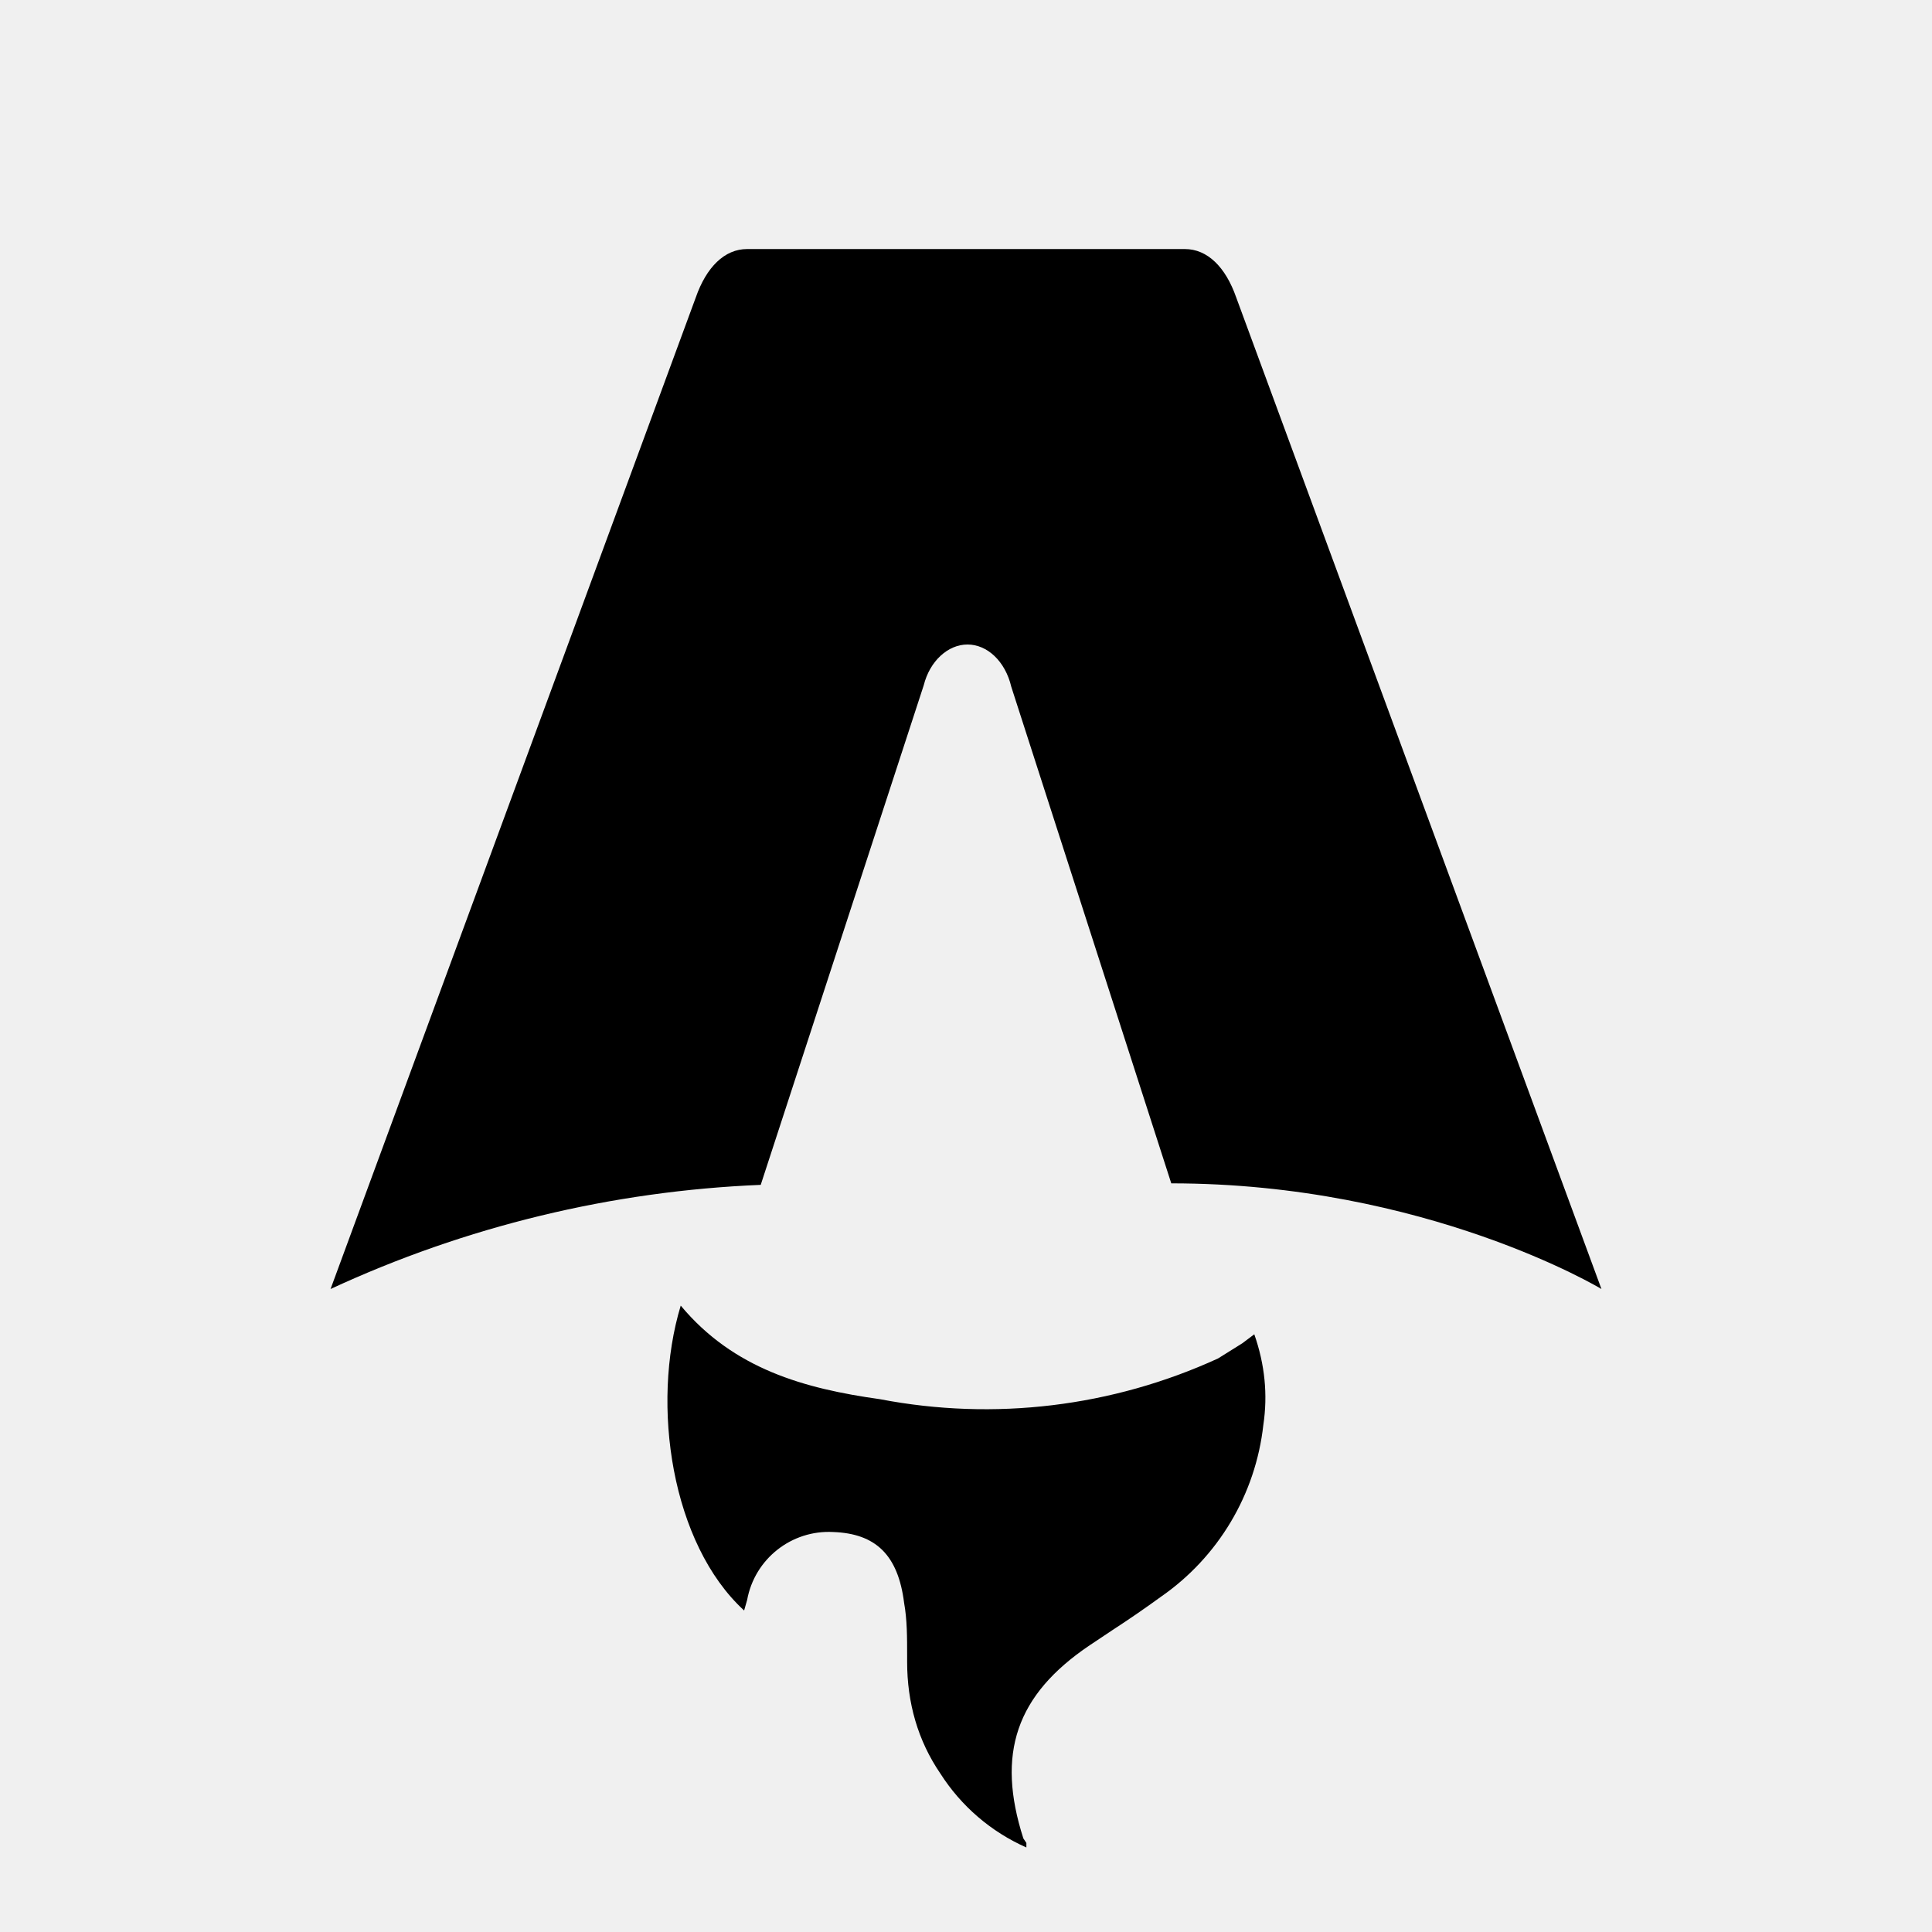
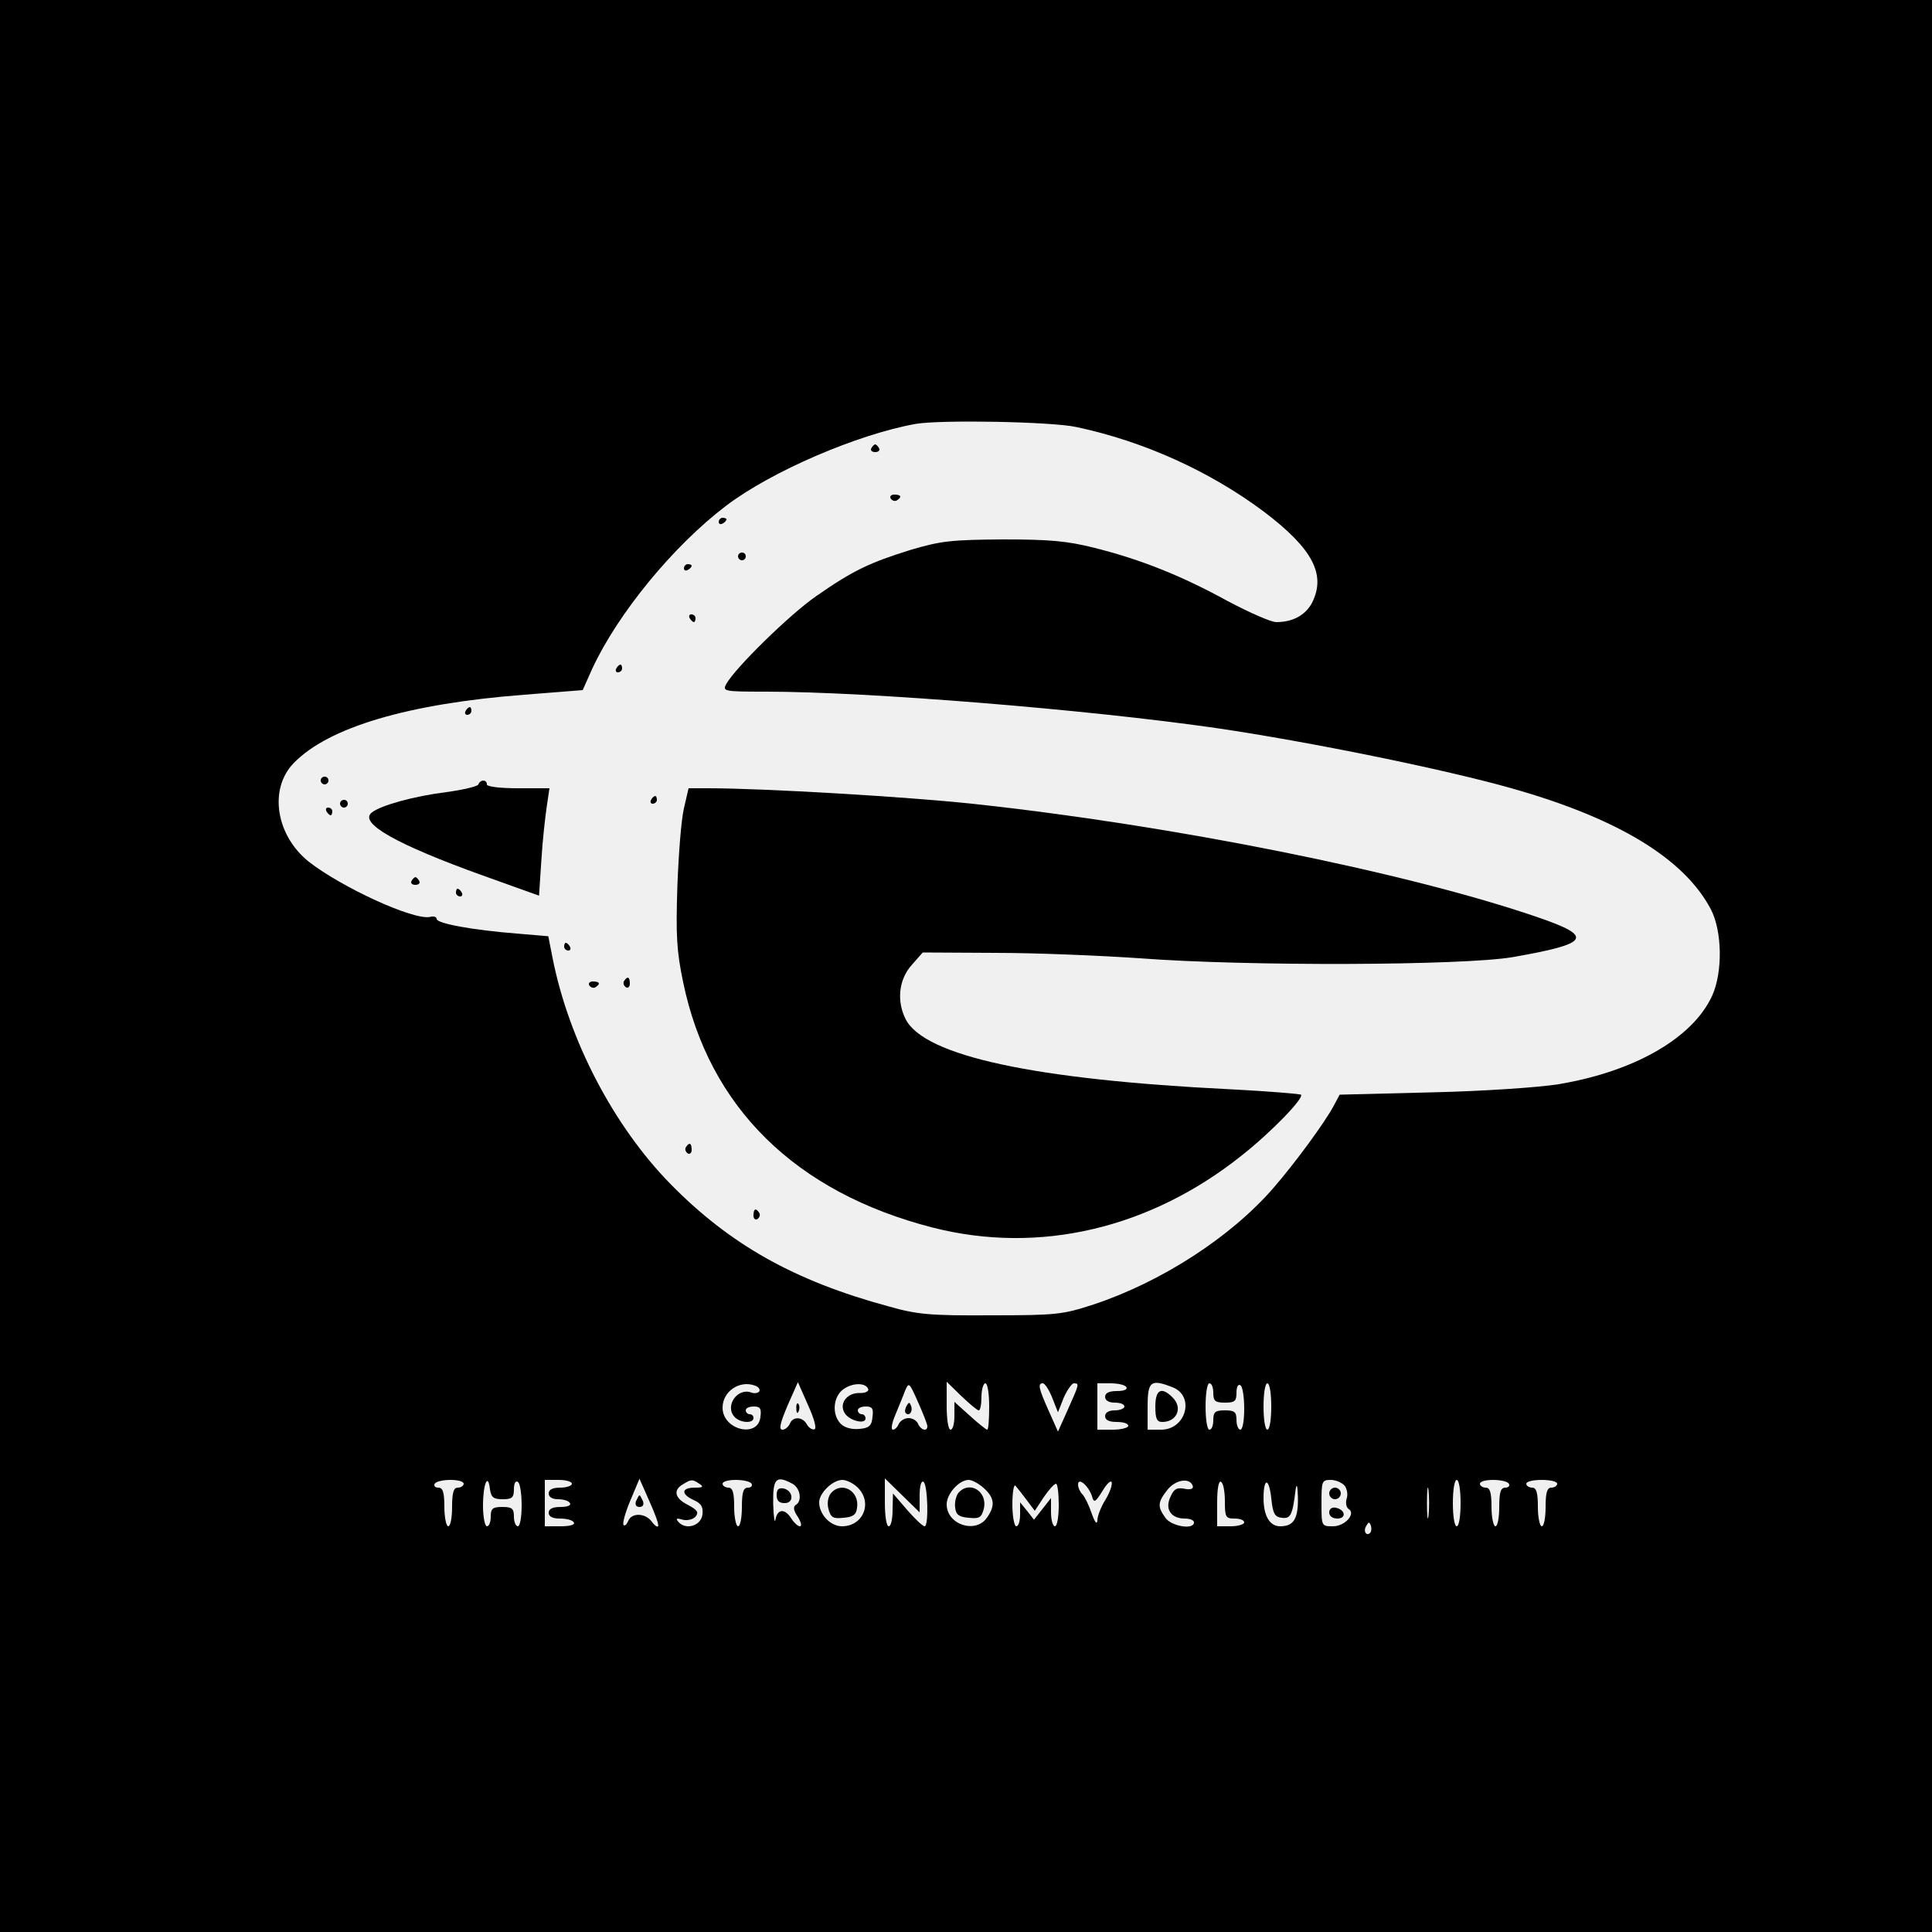
- <svg xmlns="http://www.w3.org/2000/svg" fill="none" viewBox="0 0 128 128">
-   <path d="M50.4 78.5a75.1 75.1 0 0 0-28.5 6.9l24.2-65.7c.7-2 1.9-3.2 3.4-3.2h29c1.5 0 2.7 1.2 3.4 3.2l24.2 65.7s-11.6-7-28.5-7L67 45.5c-.4-1.7-1.6-2.8-2.9-2.8-1.3 0-2.5 1.1-2.9 2.7L50.4 78.5Zm-1.1 28.2Zm-4.2-20.2c-2 6.6-.6 15.8 4.2 20.2a17.5 17.5 0 0 1 .2-.7 5.5 5.5 0 0 1 5.7-4.5c2.8.1 4.3 1.5 4.7 4.7.2 1.1.2 2.3.2 3.5v.4c0 2.7.7 5.2 2.2 7.4a13 13 0 0 0 5.7 4.9v-.3l-.2-.3c-1.8-5.6-.5-9.5 4.4-12.8l1.5-1a73 73 0 0 0 3.2-2.2 16 16 0 0 0 6.8-11.4c.3-2 .1-4-.6-6l-.8.6-1.6 1a37 37 0 0 1-22.4 2.7c-5-.7-9.7-2-13.2-6.2Z" />
-   <style>
-         path { fill: #000; }
-         @media (prefers-color-scheme: dark) {
-             path { fill: #FFF; }
-         }
-     </style>
+ <svg xmlns="http://www.w3.org/2000/svg" version="1.0" width="500pt" height="500pt" viewBox="0 0 500 500" preserveAspectRatio="xMidYMid meet">
+   <g transform="translate(0,500) scale(0.1,-0.1)" fill="#000000" stroke="none">
+     <path d="M0 2500 l0 -2500 2500 0 2500 0 0 2500 0 2500 -2500 0 -2500 0 0 -2500z m2785 1395 c175 -37 347 -115 487 -220 125 -95 161 -162 123 -236 -17 -31 -49 -49 -92 -49 -14 0 -70 25 -125 54 -118 65 -225 108 -345 138 -71 18 -116 22 -238 22 -134 -1 -160 -4 -238 -27 -106 -33 -149 -53 -245 -120 -68 -47 -210 -186 -233 -228 -9 -18 -5 -19 103 -19 265 0 830 -46 1164 -94 240 -35 598 -108 769 -157 272 -77 443 -181 512 -311 30 -56 32 -163 4 -225 -50 -109 -200 -196 -398 -229 -49 -8 -193 -18 -327 -21 l-239 -6 -16 -30 c-24 -44 -98 -145 -155 -211 -111 -128 -291 -244 -466 -302 -80 -26 -95 -28 -265 -28 -158 -1 -191 2 -265 23 -244 66 -411 160 -565 317 -147 150 -263 372 -305 585 l-11 56 -82 7 c-114 9 -207 26 -207 38 0 5 -8 8 -17 5 -43 -9 -228 76 -314 143 -85 68 -104 188 -39 255 90 93 297 154 596 177 l152 12 25 56 c66 142 209 317 346 421 117 89 340 185 491 212 65 11 349 6 415 -8z m-831 -2481 c9 -3 14 -10 11 -15 -3 -4 -12 -6 -20 -3 -37 14 -71 -36 -43 -64 15 -15 48 -16 48 -2 0 6 -4 10 -10 10 -5 0 -10 5 -10 10 0 6 9 10 21 10 16 0 20 -5 17 -27 -6 -56 -98 -34 -98 24 0 42 44 72 84 57z m154 -113 c-6 -2 -15 4 -20 13 -11 20 -37 21 -44 1 -4 -8 -12 -15 -19 -15 -10 0 -6 17 13 62 l27 61 26 -59 c16 -35 23 -61 17 -63z m139 104 c2 -6 -9 -11 -23 -10 -33 0 -53 -28 -38 -52 12 -20 54 -30 54 -14 0 6 -4 11 -10 11 -5 0 -10 5 -10 10 0 6 9 10 21 10 16 0 20 -5 17 -27 -2 -23 -9 -29 -34 -31 -19 -2 -38 3 -48 13 -24 24 -20 71 7 90 24 17 58 17 64 0z m153 -96 c0 -15 -17 -10 -24 6 -3 8 -14 15 -25 15 -10 0 -21 -7 -25 -15 -3 -8 -10 -15 -15 -15 -6 0 -3 17 6 38 8 20 20 48 25 62 10 24 11 23 34 -29 13 -29 24 -57 24 -62z m133 41 c4 0 7 16 7 35 0 19 5 35 10 35 6 0 10 -27 10 -60 0 -33 -2 -60 -5 -60 -3 0 -23 16 -45 36 l-40 36 0 -36 c0 -20 -4 -36 -10 -36 -6 0 -10 27 -10 62 l0 62 38 -37 c21 -20 41 -37 45 -37z m190 33 l15 -38 15 38 c9 20 21 37 26 37 15 0 14 -2 -15 -67 l-26 -58 -24 54 c-26 58 -29 71 -15 71 5 0 16 -17 24 -37z m192 27 c4 -6 -7 -10 -24 -10 -21 0 -31 -5 -31 -15 0 -9 9 -15 25 -15 14 0 25 -4 25 -10 0 -5 -11 -10 -25 -10 -16 0 -25 -6 -25 -15 0 -10 10 -15 30 -15 17 0 30 -4 30 -10 0 -5 -18 -10 -40 -10 l-40 0 0 60 0 60 34 0 c19 0 38 -4 41 -10z m119 0 c59 -22 36 -110 -29 -110 l-35 0 0 60 c0 65 8 72 64 50z m106 -15 c0 -21 5 -25 30 -25 26 0 30 4 30 26 0 14 4 23 10 19 6 -3 10 -31 10 -61 0 -30 -4 -54 -10 -54 -5 0 -10 11 -10 25 0 21 -5 25 -30 25 -25 0 -30 -4 -30 -25 0 -14 -4 -25 -10 -25 -6 0 -10 27 -10 60 0 33 4 60 10 60 6 0 10 -11 10 -25z m150 -35 c0 -33 -4 -60 -10 -60 -6 0 -10 27 -10 60 0 33 4 60 10 60 6 0 10 -27 10 -60z m-2090 -200 c0 -5 -7 -10 -15 -10 -11 0 -15 -12 -15 -50 0 -27 -4 -50 -10 -50 -5 0 -10 23 -10 50 0 39 -4 50 -16 50 -8 0 -12 5 -9 10 3 6 22 10 41 10 19 0 34 -4 34 -10z m101 -40 c24 0 29 4 29 26 0 14 4 23 10 19 6 -3 10 -31 10 -61 0 -30 -4 -54 -10 -54 -5 0 -10 11 -10 25 0 21 -5 25 -30 25 -25 0 -30 -4 -30 -25 0 -14 -4 -25 -10 -25 -5 0 -10 24 -10 53 0 57 13 87 18 43 3 -21 9 -26 33 -26z m179 40 c0 -5 -13 -10 -30 -10 -20 0 -30 -5 -30 -15 0 -9 9 -15 24 -15 14 0 28 -4 31 -10 4 -6 -7 -10 -24 -10 -21 0 -31 -5 -31 -15 0 -10 10 -15 29 -15 17 0 33 -4 36 -10 4 -6 -10 -10 -34 -10 l-41 0 0 60 0 60 35 0 c19 0 35 -4 35 -10z m223 -110 c-2 -3 -10 3 -17 13 -17 22 -52 22 -60 1 -4 -9 -9 -14 -12 -11 -4 3 4 32 17 63 l24 57 26 -59 c15 -33 25 -61 22 -64z m107 110 c12 -8 9 -10 -12 -10 -35 0 -36 -17 -3 -32 20 -9 25 -18 23 -37 -3 -29 -42 -42 -62 -20 -8 9 -6 11 11 6 12 -3 27 1 33 8 9 11 5 17 -19 30 -35 17 -40 39 -13 54 21 13 24 13 42 1z m135 0 c3 -5 -1 -10 -9 -10 -12 0 -16 -11 -16 -50 0 -27 -4 -50 -10 -50 -5 0 -10 23 -10 50 0 38 -4 50 -15 50 -8 0 -15 5 -15 10 0 6 15 10 34 10 19 0 38 -4 41 -10z m106 0 c20 -11 26 -45 8 -55 -7 -5 -5 -15 6 -31 8 -13 11 -24 5 -24 -5 0 -15 9 -22 20 -17 27 -36 25 -41 -2 -2 -13 -5 5 -6 40 -1 66 7 75 50 52z m169 -10 c39 -39 14 -100 -41 -100 -30 0 -59 31 -59 62 0 24 35 58 60 58 11 0 29 -9 40 -20z m160 -21 c0 25 4 40 10 36 11 -7 14 -115 3 -115 -5 0 -25 19 -45 42 l-37 43 -1 -42 c0 -24 -4 -43 -10 -43 -6 0 -10 27 -10 62 l0 62 45 -44 45 -44 0 43z m167 19 c27 -25 29 -45 7 -76 -29 -42 -104 -18 -104 35 0 27 32 63 57 63 9 0 27 -10 40 -22z m279 -20 c5 -18 8 -17 27 13 11 19 22 29 24 23 2 -7 -5 -27 -16 -45 -12 -19 -21 -43 -21 -54 -1 -12 -7 -4 -15 19 -7 21 -18 43 -24 49 -6 6 -11 17 -11 25 0 20 27 -3 36 -30z m261 26 c2 -7 -6 -10 -21 -7 -20 4 -28 0 -37 -21 -15 -32 2 -56 37 -56 13 0 24 -4 24 -10 0 -20 -59 -10 -74 12 -21 29 -20 40 5 72 21 27 59 33 66 10z m83 -40 c0 -40 2 -44 25 -44 14 0 25 -4 25 -10 0 -5 -16 -10 -35 -10 l-35 0 0 61 c0 37 4 58 10 54 6 -3 10 -26 10 -51z m147 -42 c23 -3 28 6 36 73 3 18 5 10 6 -20 1 -56 -11 -75 -46 -75 -27 0 -43 27 -43 73 0 53 14 54 20 0 4 -40 9 -49 27 -51z m163 83 c6 -8 9 -23 5 -34 -3 -10 -1 -22 5 -26 20 -12 -9 -45 -40 -45 -30 0 -30 0 -30 60 0 57 1 60 24 60 13 0 29 -7 36 -15z m217 -77 c-2 -18 -4 -4 -4 32 0 36 2 50 4 33 2 -18 2 -48 0 -65z m83 32 c0 -33 -4 -60 -10 -60 -6 0 -10 27 -10 60 0 33 4 60 10 60 6 0 10 -27 10 -60z m125 50 c3 -5 -1 -10 -9 -10 -12 0 -16 -11 -16 -50 0 -27 -4 -50 -10 -50 -5 0 -10 23 -10 50 0 38 -4 50 -15 50 -8 0 -15 5 -15 10 0 6 15 10 34 10 19 0 38 -4 41 -10z m125 0 c0 -5 -7 -10 -15 -10 -11 0 -15 -12 -15 -50 0 -27 -4 -50 -10 -50 -5 0 -10 23 -10 50 0 38 -4 50 -15 50 -8 0 -15 5 -15 10 0 6 18 10 40 10 22 0 40 -4 40 -10z m-1373 -42 l21 -28 23 35 c13 19 27 35 32 35 4 0 7 -25 7 -55 0 -30 -4 -55 -10 -55 -5 0 -10 16 -10 36 l0 37 -22 -28 -22 -28 -18 23 -18 22 0 -31 c0 -17 -4 -31 -10 -31 -5 0 -10 26 -10 57 0 31 4 53 8 48 5 -6 18 -22 29 -37z m889 -85 c-10 -10 -19 5 -10 18 6 11 8 11 12 0 2 -7 1 -15 -2 -18z" />
+     <path d="M2255 3840 c-3 -5 1 -10 10 -10 9 0 13 5 10 10 -3 6 -8 10 -10 10 -2 0 -7 -4 -10 -10z" />
+     <path d="M2305 3710 c4 -6 11 -8 16 -5 14 9 11 15 -7 15 -8 0 -12 -5 -9 -10z" />
+     <path d="M1860 3649 c0 -5 5 -7 10 -4 6 3 10 8 10 11 0 2 -4 4 -10 4 -5 0 -10 -5 -10 -11z" />
+     <path d="M1910 3560 c0 -5 5 -10 10 -10 6 0 10 5 10 10 0 6 -4 10 -10 10 -5 0 -10 -4 -10 -10z" />
+     <path d="M1770 3529 c0 -5 5 -7 10 -4 6 3 10 8 10 11 0 2 -4 4 -10 4 -5 0 -10 -5 -10 -11z" />
+     <path d="M1785 3400 c3 -5 8 -10 11 -10 2 0 4 5 4 10 0 6 -5 10 -11 10 -5 0 -7 -4 -4 -10z" />
+     <path d="M1595 3270 c-3 -5 -1 -10 4 -10 6 0 11 5 11 10 0 6 -2 10 -4 10 -3 0 -8 -4 -11 -10z" />
+     <path d="M1205 3160 c-3 -5 -1 -10 4 -10 6 0 11 5 11 10 0 6 -2 10 -4 10 -3 0 -8 -4 -11 -10z" />
+     <path d="M830 2980 c0 -5 5 -10 10 -10 6 0 10 5 10 10 0 6 -4 10 -10 10 -5 0 -10 -4 -10 -10z" />
+     <path d="M1238 2970 c-1 -5 -39 -14 -83 -20 -81 -10 -170 -34 -193 -53 -34 -27 63 -82 288 -163 l145 -52 6 91 c3 51 10 113 14 140 l7 47 -81 0 c-47 0 -81 4 -81 10 0 13 -17 13 -22 0z" />
+     <path d="M1770 2908 c-7 -29 -14 -120 -17 -203 -4 -125 -2 -166 15 -247 67 -324 291 -544 646 -635 275 -70 562 -3 800 187 76 60 161 148 153 157 -3 2 -86 9 -184 14 -506 25 -790 86 -839 181 -24 47 -18 103 15 140 l29 33 189 -1 c103 0 271 -7 373 -14 276 -21 836 -19 965 3 200 35 211 53 65 103 -340 117 -949 239 -1465 294 -168 18 -539 40 -682 40 l-51 0 -12 -52z" />
+     <path d="M1685 2930 c-3 -5 -1 -10 4 -10 6 0 11 5 11 10 0 6 -2 10 -4 10 -3 0 -8 -4 -11 -10z" />
+     <path d="M880 2920 c0 -5 5 -10 10 -10 6 0 10 5 10 10 0 6 -4 10 -10 10 -5 0 -10 -4 -10 -10z" />
+     <path d="M845 2900 c3 -5 8 -10 11 -10 2 0 4 5 4 10 0 6 -5 10 -11 10 -5 0 -7 -4 -4 -10z" />
+     <path d="M1065 2720 c-3 -5 1 -10 10 -10 9 0 13 5 10 10 -3 6 -8 10 -10 10 -2 0 -7 -4 -10 -10z" />
+     <path d="M1180 2690 c0 -5 5 -10 11 -10 5 0 7 5 4 10 -3 6 -8 10 -11 10 -2 0 -4 -4 -4 -10z" />
+     <path d="M1460 2550 c0 -5 5 -10 11 -10 5 0 7 5 4 10 -3 6 -8 10 -11 10 -2 0 -4 -4 -4 -10z" />
+     <path d="M1615 2461 c-3 -5 -1 -12 5 -16 5 -3 10 1 10 9 0 18 -6 21 -15 7z" />
+     <path d="M1525 2450 c4 -6 11 -8 16 -5 14 9 11 15 -7 15 -8 0 -12 -5 -9 -10z" />
+     <path d="M1775 2031 c-3 -5 -1 -12 5 -16 5 -3 10 1 10 9 0 18 -6 21 -15 7z" />
+     <path d="M1950 1854 c0 -8 5 -12 10 -9 6 4 8 11 5 16 -9 14 -15 11 -15 -7z" />
+     <path d="M2061 1354 c0 -11 3 -14 6 -6 3 7 2 16 -1 19 -3 4 -6 -2 -5 -13z" />
+     <path d="M2346 1361 c-4 -7 -5 -15 -2 -18 9 -9 19 4 14 18 -4 11 -6 11 -12 0z" />
+     <path d="M2990 1360 c0 -32 4 -40 18 -40 38 0 54 37 26 64 -28 28 -44 20 -44 -24z" />
+     <path d="M1646 1115 c-3 -9 0 -15 9 -15 9 0 12 6 9 15 -4 8 -7 15 -9 15 -2 0 -5 -7 -9 -15z" />
+     <path d="M2010 1131 c0 -15 6 -21 21 -21 25 0 22 33 -4 38 -12 2 -17 -3 -17 -17z" />
+     <path d="M2150 1135 c-7 -9 -10 -25 -6 -40 6 -22 11 -26 39 -23 25 2 33 8 35 26 7 44 -41 70 -68 37z" />
+     <path d="M2480 1136 c-6 -8 -10 -25 -8 -38 2 -18 10 -24 35 -26 28 -3 33 1 39 23 11 45 -37 75 -66 41z" />
+     <path d="M3440 1135 c0 -8 7 -15 15 -15 8 0 15 7 15 15 0 8 -7 15 -15 15 -8 0 -15 -7 -15 -15z" />
+     <path d="M3440 1086 c0 -10 9 -16 21 -16 24 0 21 23 -4 28 -10 2 -17 -3 -17 -12z" />
+   </g>
</svg>
